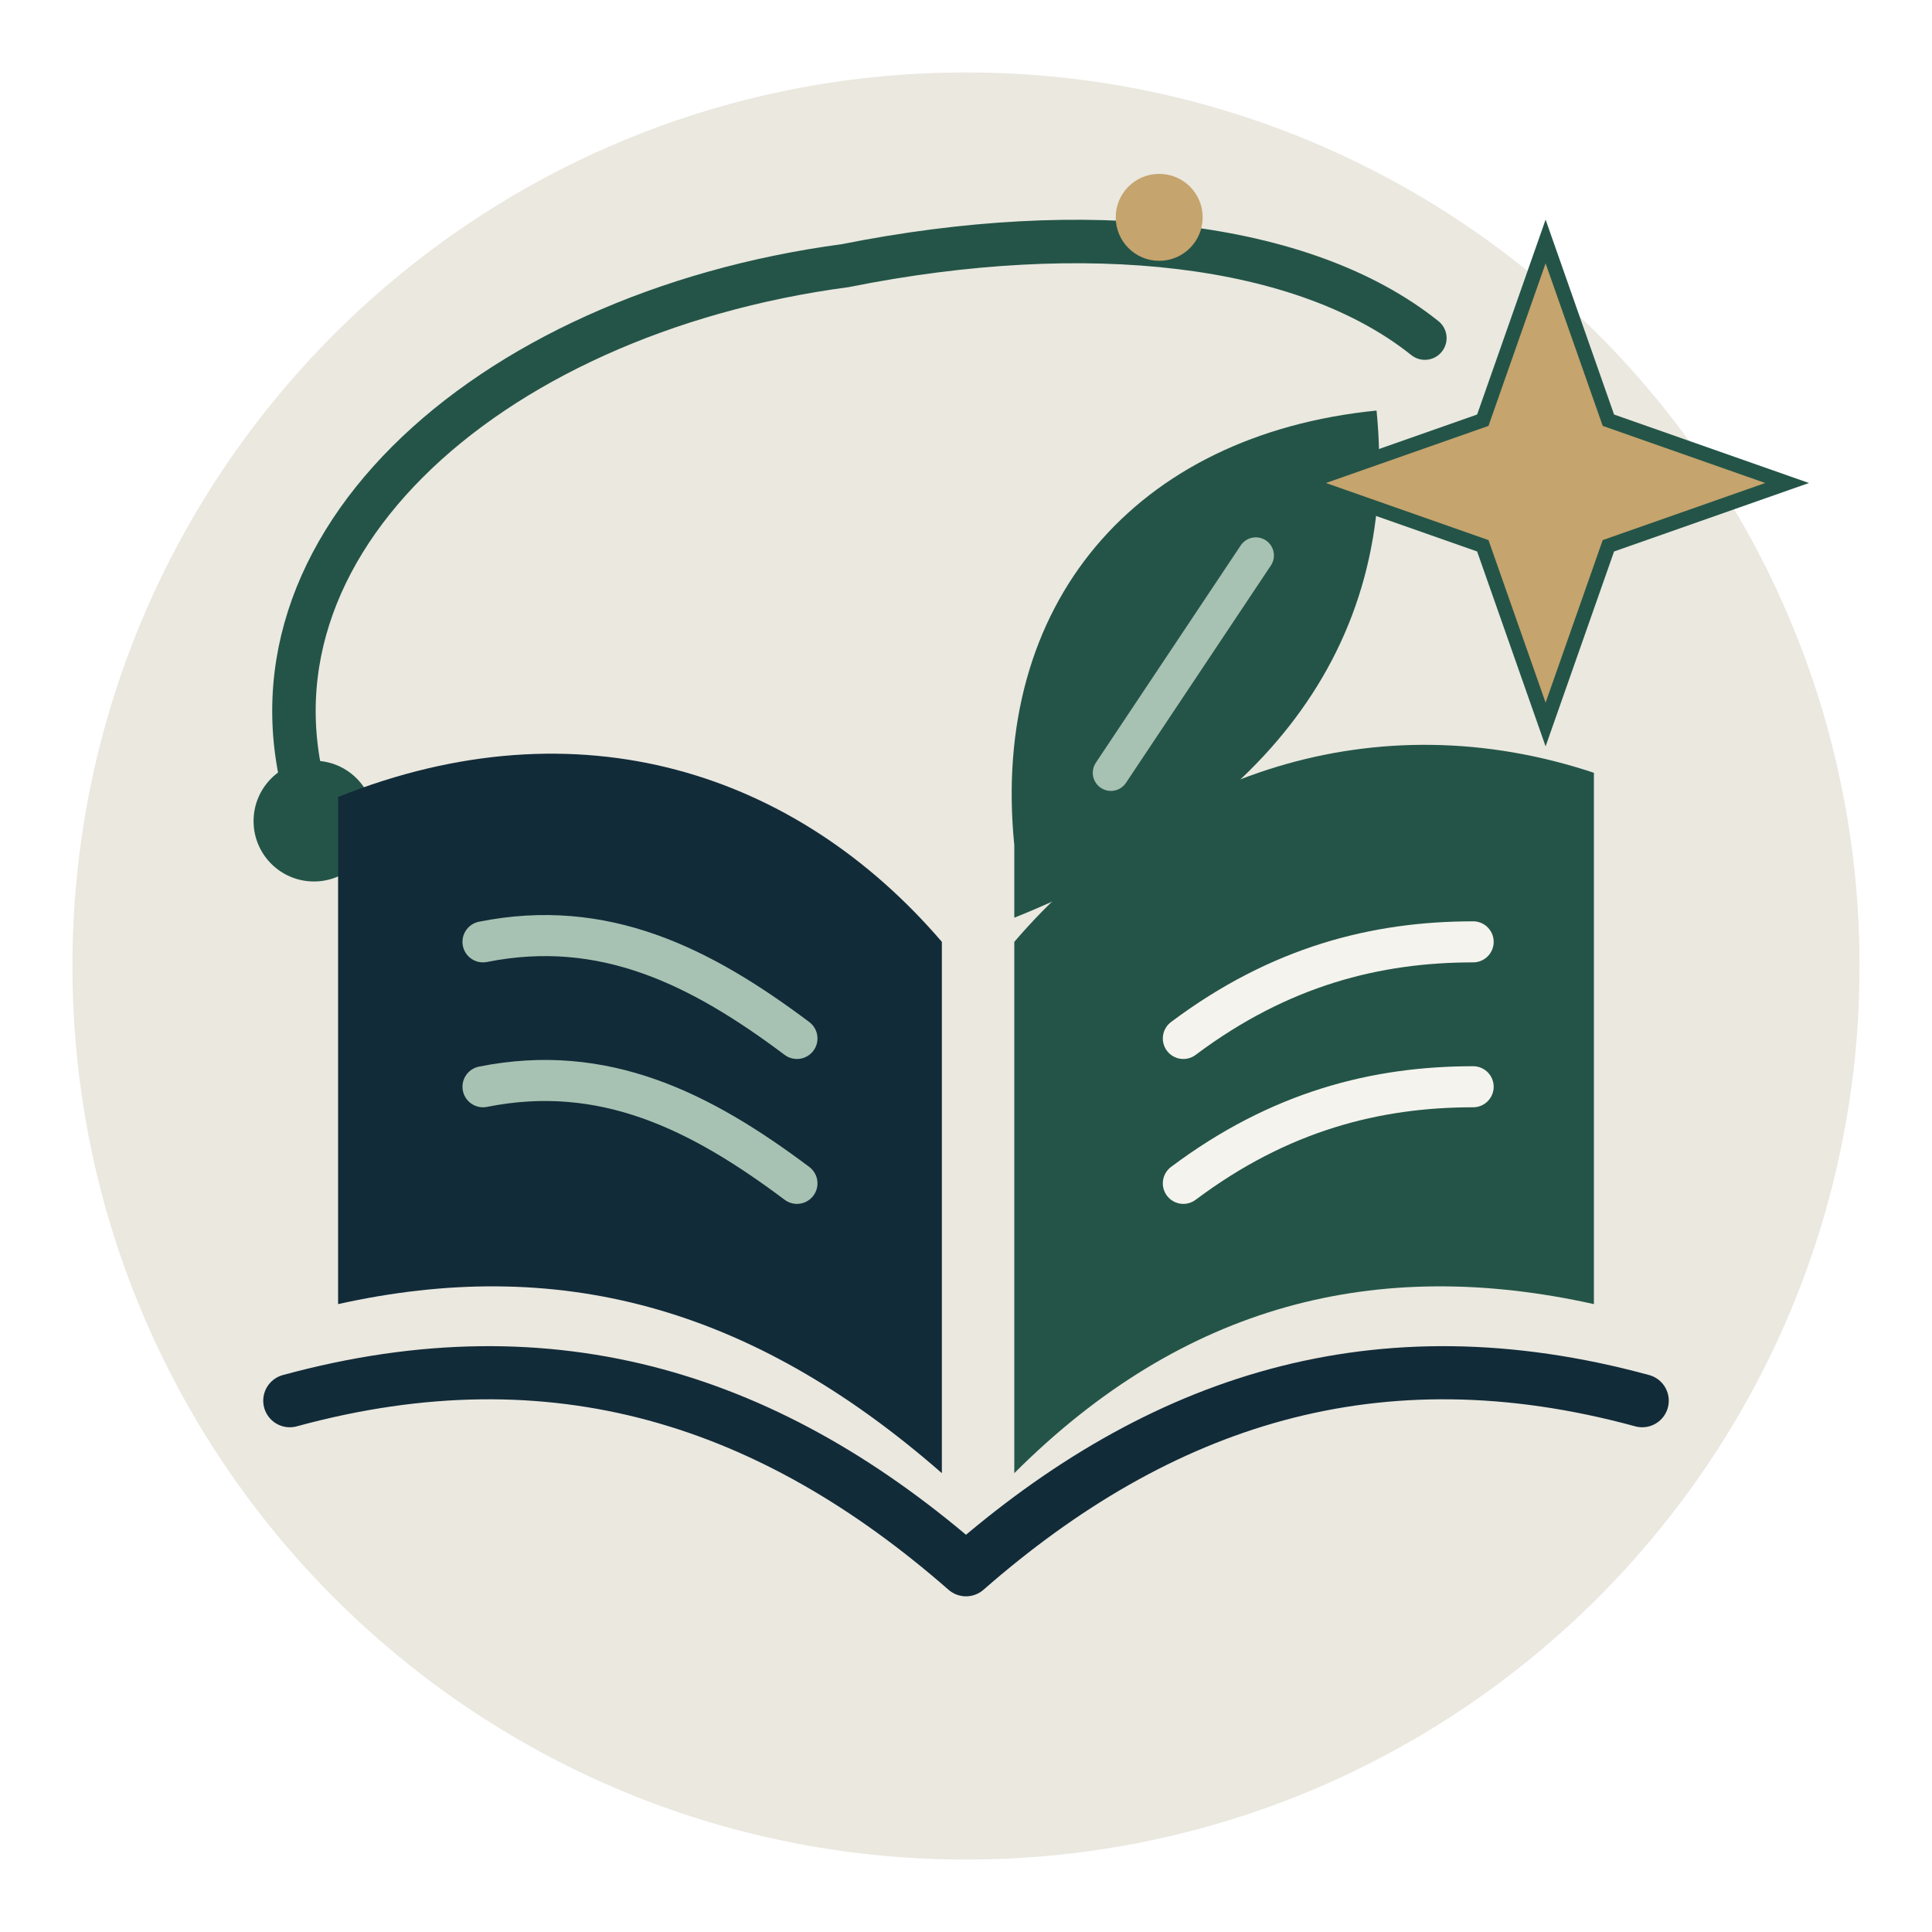
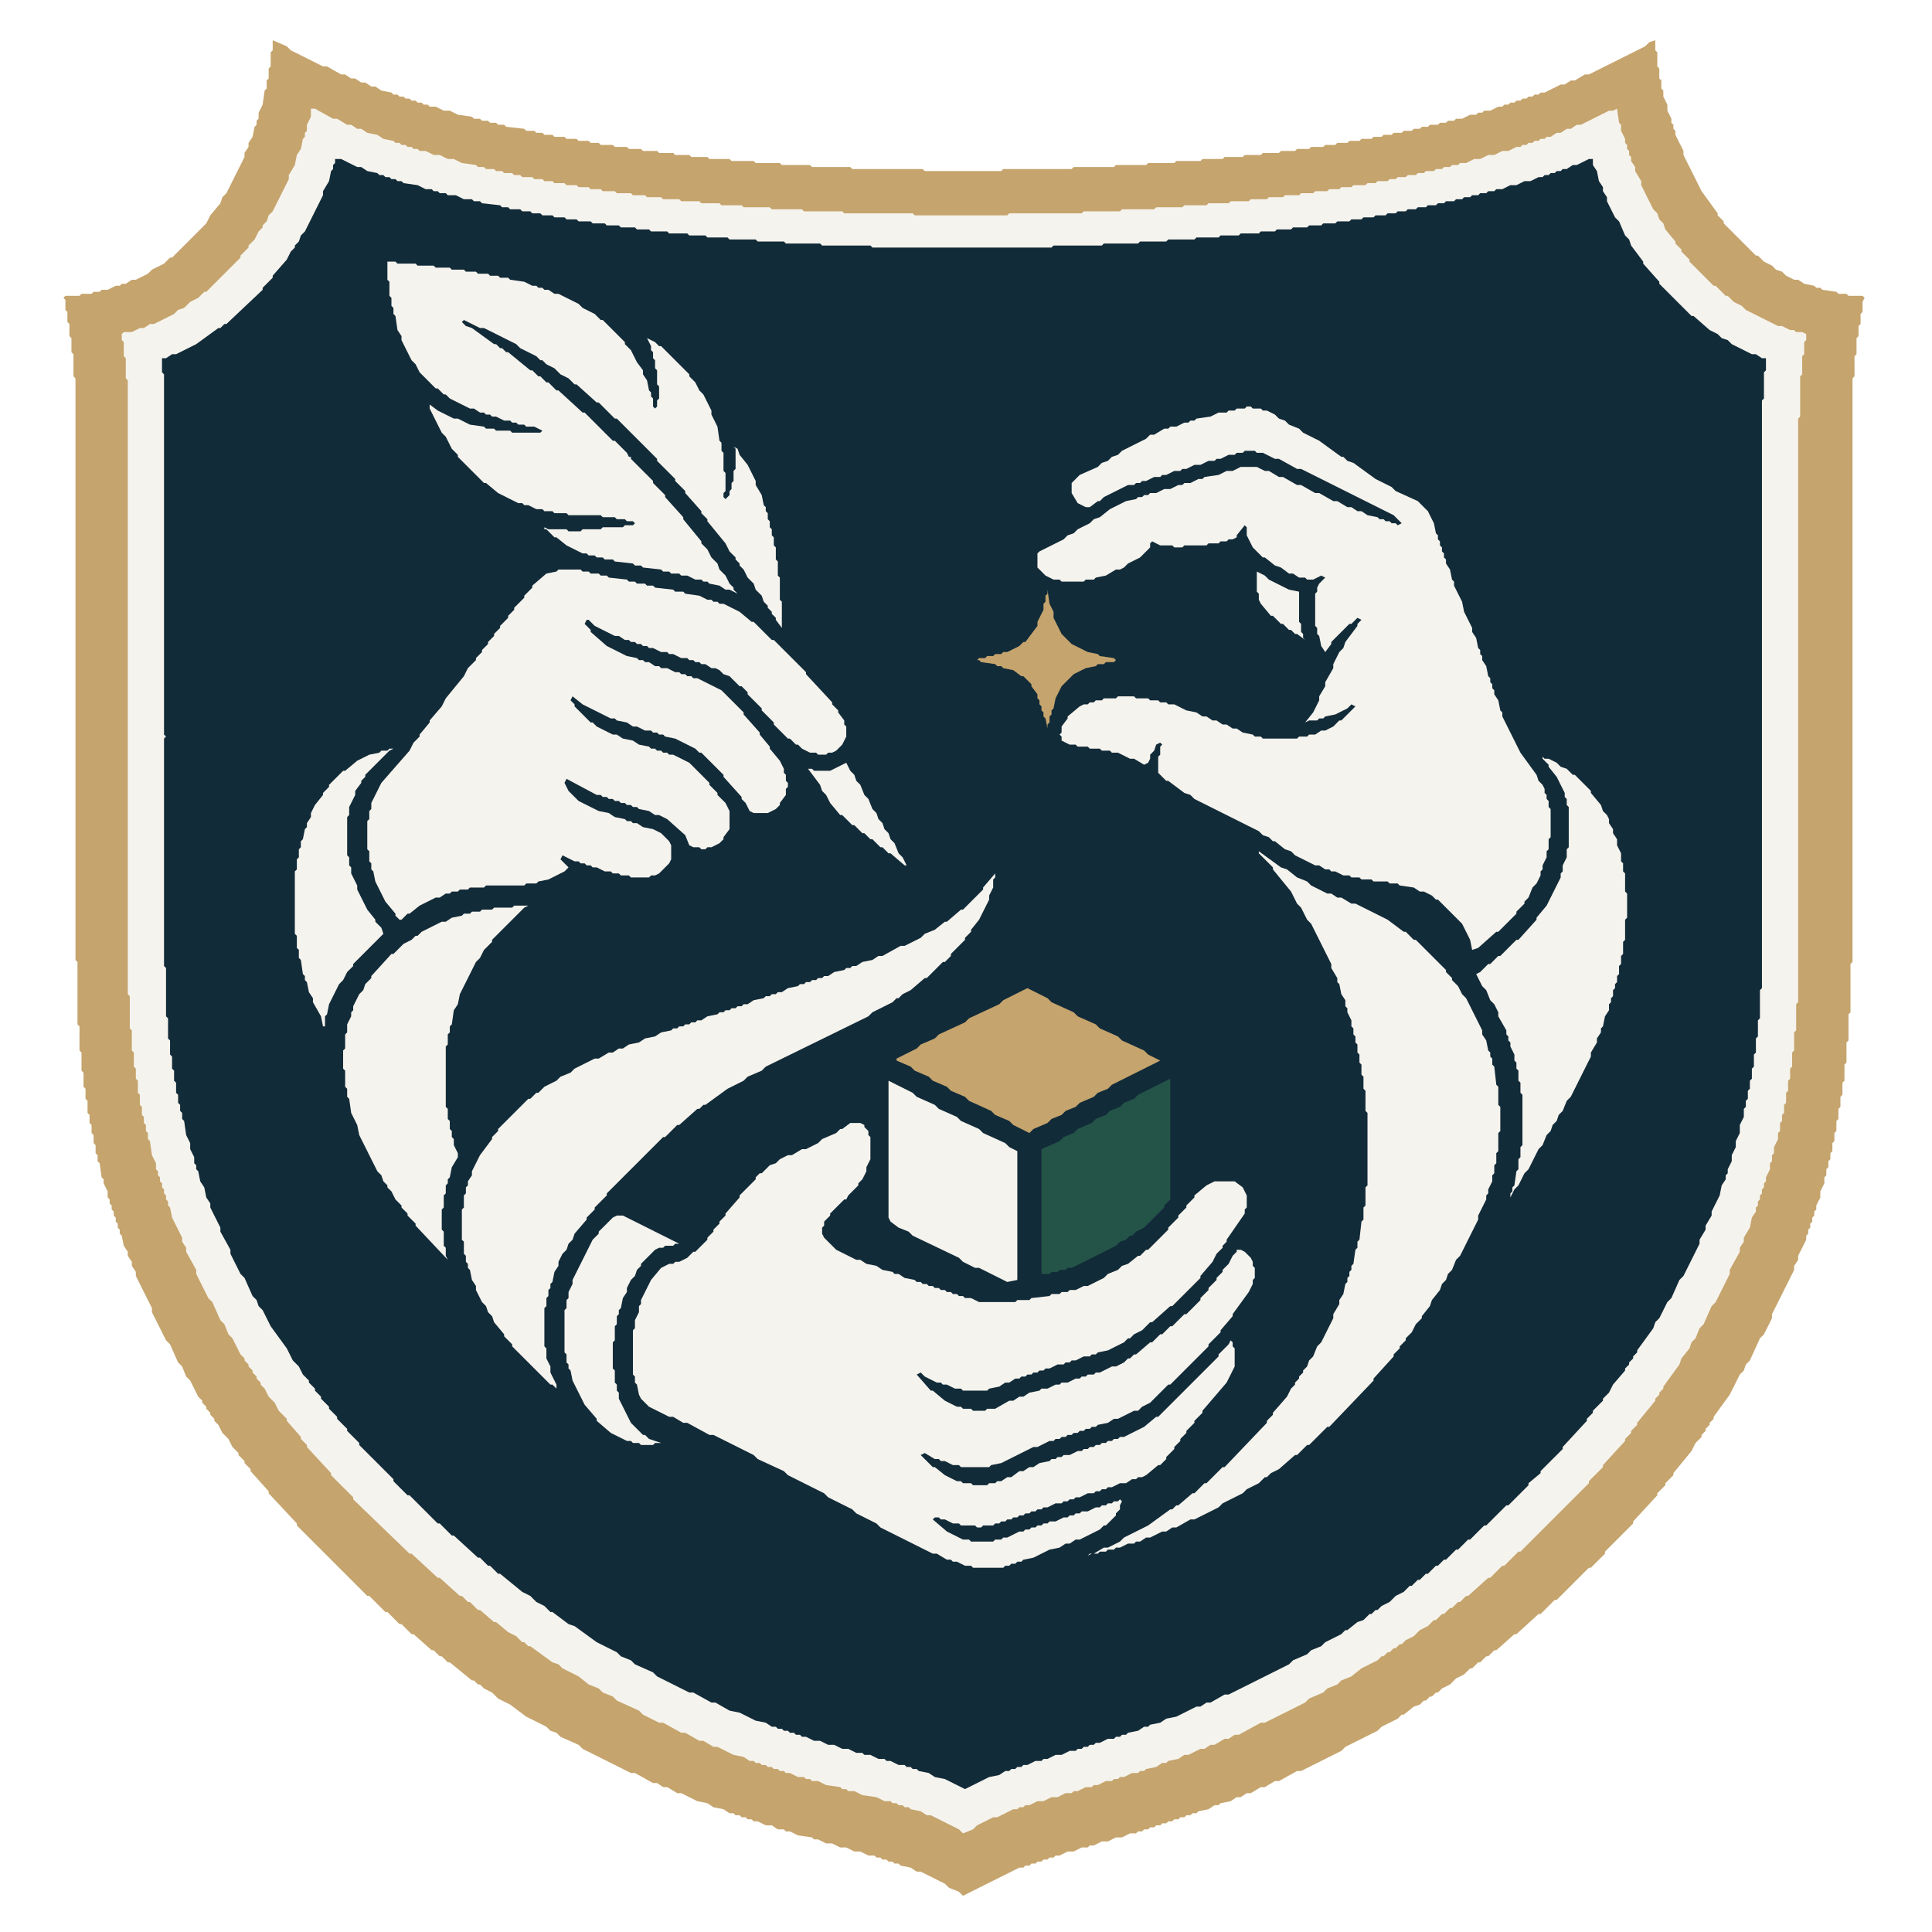
- <svg xmlns="http://www.w3.org/2000/svg" width="80" height="80" viewBox="0 0 80 80" fill="none" role="img" aria-labelledby="title desc">
-   <circle cx="40" cy="40" r="37" fill="#EAE8DF" />
-   <path d="M13 34C9 23 20 13 35 11C45 9 54 10 59 14" stroke="#245448" stroke-width="1.8" stroke-linecap="round" />
-   <circle cx="13" cy="34" r="2.5" fill="#245448" />
-   <path d="M14 33C24 29 33 32 39 39V61C31 54 23 52 14 54V33Z" fill="#122B39" />
-   <path d="M42 39C48 32 57 29 66 32V54C57 52 49 54 42 61V39Z" fill="#245448" />
-   <path d="M42 35C41 25 47 18 57 17C58 27 52 34 42 38V35Z" fill="#245448" />
-   <path d="M46 32L52 23" stroke="#A7C2B2" stroke-width="1.5" stroke-linecap="round" />
-   <path d="M20 39C25 38 29 40 33 43M20 45C25 44 29 46 33 49" stroke="#A7C2B2" stroke-width="1.7" stroke-linecap="round" />
-   <path d="M49 43C53 40 57 39 61 39M49 49C53 46 57 45 61 45" stroke="#F5F3ED" stroke-width="1.7" stroke-linecap="round" />
-   <path d="M12 58C23 55 32 58 40 65C48 58 57 55 68 58" stroke="#122B39" stroke-width="2.2" stroke-linecap="round" stroke-linejoin="round" />
-   <path d="M64 10L66.6 17.4L74 20L66.6 22.6L64 30L61.4 22.6L54 20L61.4 17.4L64 10Z" fill="#C5A46D" stroke="#245448" stroke-width=".6" />
-   <circle cx="48" cy="9" r="1.8" fill="#C5A46D" />
+ <svg xmlns="http://www.w3.org/2000/svg" width="80" height="80" viewBox="0 0 960 960" role="img" aria-labelledby="title desc">
+   <g transform="translate(22.5 5)">
+     <path id="shield-rim" fill="#C5A46D" d="M113,15L113,20L112,21L112,28L111,29L111,34L110,35L110,39L109,40L108,47L106,51L106,54L105,55L105,57L104,58L103,63L101,66L101,68L99,71L99,73L90,91L88,93L87,96L82,102L80,106L63,123L62,123L59,126L53,129L51,131L45,134L43,134L40,136L38,136L37,137L35,137L31,139L28,139L27,140L24,140L23,141L18,141L17,142L10,142L9,143L10,144L10,149L11,150L11,155L12,156L12,162L13,163L13,170L14,171L14,182L15,183L15,472L16,473L16,504L17,505L17,517L18,518L18,527L19,528L19,535L20,536L20,541L21,542L21,548L22,549L22,553L23,554L23,558L24,559L24,563L25,564L25,568L26,569L26,572L27,573L28,580L29,581L29,583L31,587L31,590L32,591L32,593L33,594L33,596L34,597L34,599L35,600L35,602L36,603L36,605L37,606L37,608L38,609L39,614L41,617L41,619L43,622L43,624L45,627L45,629L53,645L53,647L60,661L62,663L66,672L68,674L70,679L72,681L76,689L78,691L78,692L80,694L80,695L82,697L82,698L84,700L84,701L86,703L88,707L91,710L93,714L96,717L96,718L99,721L99,722L102,725L102,726L111,736L111,737L125,752L125,753L160,788L161,788L169,796L170,796L176,802L177,802L182,807L183,807L192,815L193,815L196,818L197,818L200,821L201,821L212,830L213,830L215,832L216,832L218,834L222,836L225,839L231,842L239,848L249,853L251,855L254,856L256,858L265,862L267,864L291,876L293,876L302,881L304,881L307,883L309,883L314,886L316,886L324,890L329,891L332,893L337,894L340,896L342,896L343,897L345,897L346,898L348,898L349,899L351,899L352,900L354,900L358,902L361,902L364,904L367,904L368,905L370,905L374,907L381,908L382,909L384,909L388,911L391,911L395,913L398,913L402,915L405,915L409,917L412,917L413,918L415,918L416,919L418,919L419,920L421,920L422,921L424,921L425,922L430,923L433,925L435,925L447,931L449,933L454,935L456,937L484,923L486,923L487,922L489,922L490,921L492,921L493,920L495,920L496,919L498,919L499,918L501,918L502,917L504,917L508,915L511,915L515,913L518,913L519,912L521,912L525,910L528,910L532,908L535,908L539,906L542,906L543,905L545,905L546,904L548,904L549,903L551,903L552,902L554,902L555,901L557,901L558,900L560,900L561,899L563,899L564,898L566,898L567,897L569,897L570,896L572,896L573,895L578,894L581,892L583,892L584,891L589,890L592,888L594,888L597,886L599,886L604,883L606,883L611,880L613,880L622,875L624,875L644,865L646,863L662,855L664,853L672,849L674,847L675,847L680,843L683,842L685,840L686,840L688,838L689,838L691,836L692,836L694,834L698,832L701,829L705,827L708,824L709,824L712,821L713,821L716,818L717,818L720,815L721,815L730,807L731,807L742,797L743,797L750,790L751,790L767,774L768,774L775,767L775,766L789,752L789,751L801,738L801,737L805,733L805,732L809,728L809,727L818,716L820,712L823,709L823,708L825,706L825,705L827,703L827,702L829,700L829,699L837,688L842,678L844,676L845,673L847,671L852,660L854,658L858,650L858,648L869,626L869,624L871,621L871,619L875,611L875,609L876,608L876,606L877,605L877,603L878,602L878,600L879,599L879,597L880,596L880,594L882,590L882,587L884,583L884,580L885,579L885,576L886,575L886,572L887,571L887,568L888,567L888,563L889,562L889,558L890,557L890,552L891,551L891,546L892,545L892,540L893,539L893,533L894,532L894,524L895,523L895,513L896,512L896,499L897,498L897,474L898,473L898,183L899,182L899,172L900,171L900,163L901,162L901,157L902,156L902,151L903,150L903,145L904,143L903,142L896,142L895,141L891,141L890,140L883,139L882,138L880,138L879,137L874,136L871,134L869,134L865,132L863,130L860,129L858,127L854,125L851,122L850,122L834,106L834,105L831,102L831,101L823,90L814,72L814,70L810,62L810,60L809,59L809,57L808,56L808,54L806,50L806,47L804,43L804,40L803,39L803,35L802,34L802,29L801,28L801,21L800,20L800,15L797,16L795,18L767,32L765,32L760,35L758,35L755,37L753,37L745,41L743,41L742,42L740,42L739,43L737,43L736,44L734,44L733,45L731,45L730,46L728,46L727,47L725,47L724,48L722,48L718,50L715,50L714,51L712,51L711,52L708,52L704,54L701,54L700,55L697,55L696,56L693,56L692,57L688,57L687,58L684,58L683,59L680,59L679,60L675,60L674,61L670,61L669,62L665,62L664,63L660,63L659,64L654,64L653,65L648,65L647,66L642,66L641,67L636,67L635,68L629,68L628,69L622,69L621,70L614,70L613,71L605,71L604,72L596,72L595,73L586,73L585,74L575,74L574,75L562,75L561,76L548,76L547,77L532,77L531,78L511,78L510,79L476,79L475,80L437,80L436,79L401,79L400,78L381,78L380,77L366,77L365,76L353,76L352,75L341,75L340,74L330,74L329,73L321,73L320,72L313,72L312,71L305,71L304,70L297,70L296,69L290,69L289,68L283,68L282,67L276,67L275,66L271,66L270,65L265,65L264,64L259,64L258,63L253,63L252,62L248,62L247,61L244,61L243,60L239,60L238,59L229,58L228,57L225,57L224,56L221,56L220,55L217,55L216,54L213,54L212,53L205,52L201,50L198,50L194,48L191,48L190,47L188,47L187,46L185,46L184,45L182,45L181,44L179,44L178,43L176,43L175,42L173,42L172,41L167,40L164,38L162,38L159,36L157,36L154,34L152,34L149,32L147,32L140,28L138,28L122,20L120,18Z" />
+     <path id="shield-inset" fill="#F5F3ED" d="M132,49L132,53L130,57L130,60L129,61L129,63L128,64L127,69L125,72L124,77L121,82L121,84L113,100L111,102L110,105L108,107L108,108L106,110L104,114L101,117L101,118L97,122L97,123L80,140L79,140L76,143L72,145L69,148L66,149L64,151L54,156L52,156L49,158L47,158L43,160L39,160L38,161L38,164L39,165L39,172L40,173L40,183L41,184L41,489L42,490L42,506L43,507L43,517L44,518L44,525L45,526L45,531L46,532L46,538L47,539L47,544L48,545L48,549L49,550L49,553L50,554L50,557L51,558L51,561L52,562L53,569L55,573L55,576L56,577L56,579L57,580L57,582L58,583L58,585L59,586L59,588L60,589L60,591L61,592L61,594L62,595L63,600L68,610L68,612L70,615L70,617L75,626L75,628L81,640L83,642L87,651L89,653L91,658L93,660L97,668L99,670L99,671L101,673L101,674L103,676L103,677L105,679L105,680L107,682L107,683L109,685L111,689L114,692L116,696L120,700L120,701L127,709L127,710L130,713L130,714L142,727L142,728L153,739L153,740L181,767L182,767L195,779L196,779L206,788L207,788L210,791L211,791L215,795L216,795L223,801L224,801L230,806L234,808L237,811L238,811L240,813L241,813L252,821L255,822L257,824L265,828L270,832L275,834L277,836L282,838L284,840L295,845L297,847L305,851L307,851L316,856L318,856L325,860L327,860L332,863L334,863L342,867L347,868L350,870L352,870L353,871L355,871L356,872L358,872L359,873L361,873L362,874L364,874L365,875L367,875L368,876L370,876L374,878L377,878L378,879L380,879L381,880L384,880L388,882L395,883L396,884L398,884L399,885L402,885L406,887L413,888L417,890L420,890L421,891L423,891L424,892L426,892L427,893L429,893L430,894L435,895L438,897L440,897L454,904L456,906L461,904L463,902L471,898L473,898L481,894L483,894L484,893L486,893L487,892L489,892L493,890L496,890L500,888L503,888L507,886L510,886L511,885L513,885L517,883L520,883L521,882L523,882L527,880L530,880L531,879L533,879L534,878L536,878L540,876L543,876L544,875L546,875L547,874L552,873L555,871L557,871L558,870L563,869L566,867L568,867L574,864L576,864L579,862L581,862L586,859L588,859L591,857L593,857L604,851L606,851L626,841L628,839L635,836L637,834L642,832L644,830L649,828L654,824L662,820L664,818L665,818L667,816L668,816L670,814L671,814L673,812L674,812L676,810L680,808L683,805L687,803L690,800L691,800L694,797L695,797L698,794L699,794L702,791L703,791L706,788L707,788L717,779L718,779L724,773L725,773L732,766L733,766L767,732L767,731L774,724L774,723L785,711L785,710L788,707L788,706L791,703L791,702L800,691L800,690L802,688L802,687L804,685L804,684L812,673L813,670L817,665L818,662L820,660L822,655L824,653L828,644L830,642L837,628L837,626L842,617L842,615L844,612L844,610L847,605L848,600L850,597L850,595L851,594L851,592L852,591L852,589L853,588L853,586L854,585L854,583L855,582L855,580L857,576L857,573L858,572L858,569L859,568L859,565L861,561L861,558L862,557L862,553L863,552L863,549L864,548L864,544L865,543L865,538L866,537L866,532L867,531L867,526L868,525L868,518L869,517L869,508L870,507L870,494L871,493L871,203L872,202L872,182L873,181L873,172L874,171L874,165L875,164L875,161L873,160L870,160L869,159L867,159L863,157L861,157L845,149L843,147L839,145L836,142L835,142L830,137L829,137L817,125L817,124L813,120L813,119L810,116L810,115L805,109L804,106L802,104L801,101L799,99L793,87L793,85L790,80L790,78L788,75L788,73L787,72L787,70L786,69L786,67L785,66L785,64L783,60L783,57L782,56L781,49L779,50L777,50L763,57L761,57L758,59L756,59L753,61L751,61L748,63L746,63L745,64L743,64L742,65L740,65L739,66L737,66L736,67L734,67L733,68L731,68L727,70L724,70L720,72L717,72L713,74L710,74L706,76L703,76L702,77L699,77L698,78L695,78L694,79L691,79L690,80L686,80L685,81L682,81L681,82L677,82L676,83L672,83L671,84L668,84L667,85L662,85L661,86L657,86L656,87L650,87L649,88L644,88L643,89L638,89L637,90L631,90L630,91L624,91L623,92L616,92L615,93L608,93L607,94L599,94L598,95L589,95L588,96L578,96L577,97L566,97L565,98L552,98L551,99L535,99L534,100L516,100L515,101L479,101L478,102L432,102L431,101L397,101L396,100L377,100L376,99L361,99L360,98L347,98L346,97L336,97L335,96L326,96L325,95L316,95L315,94L307,94L306,93L299,93L298,92L292,92L291,91L284,91L283,90L277,90L276,89L271,89L270,88L265,88L264,87L259,87L258,86L253,86L252,85L248,85L247,84L243,84L242,83L237,83L236,82L233,82L232,81L228,81L227,80L224,80L223,79L219,79L218,78L215,78L214,77L207,76L203,74L200,74L196,72L193,72L189,70L186,70L185,69L183,69L182,68L180,68L179,67L177,67L176,66L174,66L173,65L168,64L165,62L160,61L157,59L155,59L152,57L150,57L145,54L143,54L134,49Z" />
+     <path id="shield-field" fill="#122B39" d="M144,74L144,76L143,77L143,79L142,80L141,85L138,90L138,92L129,110L127,112L126,115L124,117L124,118L122,120L120,124L113,132L113,133L108,138L108,139L90,156L89,156L87,158L86,158L75,166L65,171L63,171L60,173L58,173L58,180L59,181L59,360L60,361L59,362L59,475L60,476L60,500L61,501L61,511L62,512L62,519L63,520L63,526L64,527L64,532L65,533L65,538L66,539L66,543L67,544L67,547L68,548L68,551L69,552L70,559L72,563L72,566L74,570L74,573L75,574L75,576L76,577L77,582L79,585L80,590L82,593L82,595L87,605L87,607L92,616L92,618L97,628L99,630L103,639L105,641L106,644L108,646L112,654L120,665L123,671L126,674L128,678L131,681L131,682L134,685L134,686L137,689L137,690L141,694L141,695L145,699L145,700L150,705L150,706L156,712L156,713L173,730L173,731L180,738L181,738L195,752L196,752L202,758L203,758L215,769L216,769L220,773L221,773L225,777L226,777L237,786L241,788L244,791L248,793L251,796L252,796L260,802L263,803L274,811L284,816L286,818L291,820L293,822L302,826L304,828L320,836L322,836L331,841L333,841L340,845L345,846L353,850L358,851L361,853L363,853L364,854L366,854L367,855L369,855L370,856L372,856L373,857L375,857L376,858L378,858L382,860L385,860L389,862L392,862L396,864L399,864L403,866L406,866L407,867L410,867L414,869L417,869L418,870L420,870L424,872L427,872L428,873L430,873L431,874L433,874L434,875L439,876L442,878L447,879L457,884L469,878L474,877L477,875L479,875L480,874L482,874L483,873L485,873L486,872L488,872L492,870L495,870L496,869L498,869L502,867L505,867L509,865L512,865L513,864L515,864L516,863L518,863L519,862L521,862L522,861L524,861L528,859L531,859L532,858L534,858L535,857L537,857L538,856L543,855L546,853L548,853L549,852L554,851L557,849L562,848L572,843L574,843L577,841L579,841L586,837L588,837L618,822L620,820L627,817L629,815L634,813L636,811L644,807L646,805L647,805L652,801L655,800L658,797L659,797L661,795L662,795L664,793L668,791L671,788L675,786L678,783L679,783L682,780L683,780L686,777L687,777L691,773L692,773L695,770L696,770L701,765L702,765L707,760L708,760L715,753L716,753L726,743L727,743L737,733L737,732L743,727L743,726L754,715L754,714L766,701L766,700L769,697L769,696L774,691L774,690L777,687L779,683L785,676L785,675L787,673L787,672L789,670L789,669L791,667L791,666L799,655L800,652L802,650L806,642L808,640L812,631L814,629L822,613L822,611L825,606L825,604L828,599L828,597L832,589L833,584L835,581L835,579L836,578L836,576L838,572L838,569L840,565L840,562L842,558L842,554L844,550L844,546L845,545L845,542L846,541L846,537L847,536L847,532L848,531L848,526L849,525L849,519L850,518L850,511L851,510L851,502L852,501L852,487L853,486L853,194L854,193L854,180L855,179L855,173L853,173L850,171L848,171L838,166L836,164L833,163L831,161L827,159L819,152L818,152L802,136L802,135L794,126L794,125L788,117L787,114L785,112L782,105L780,103L776,95L776,93L774,90L774,88L772,85L771,80L769,77L769,74L767,74L761,77L759,77L756,79L754,79L753,80L751,80L750,81L748,81L747,82L745,82L744,83L742,83L738,85L735,85L731,87L728,87L724,89L721,89L720,90L717,90L716,91L713,91L712,92L709,92L708,93L705,93L704,94L701,94L700,95L696,95L695,96L692,96L691,97L687,97L686,98L682,98L681,99L677,99L676,100L672,100L671,101L667,101L666,102L661,102L660,103L655,103L654,104L649,104L648,105L642,105L641,106L635,106L634,107L628,107L627,108L620,108L619,109L612,109L611,110L604,110L603,111L594,111L593,112L584,112L583,113L572,113L571,114L558,114L557,115L544,115L543,116L526,116L525,117L501,117L500,118L411,118L410,117L386,117L385,116L368,116L367,115L354,115L353,114L340,114L339,113L329,113L328,112L320,112L319,111L310,111L309,110L301,110L300,109L294,109L293,108L286,108L285,107L279,107L278,106L272,106L271,105L265,105L264,104L259,104L258,103L253,103L252,102L247,102L246,101L242,101L241,100L237,100L236,99L231,99L230,98L227,98L226,97L217,96L216,95L213,95L212,94L208,94L204,92L200,92L199,91L196,91L195,90L193,90L192,89L189,89L185,87L178,86L177,85L175,85L174,84L172,84L171,83L169,83L168,82L166,82L165,81L160,80L157,78L155,78L147,74Z" />
+     <path id="figure-3" fill="#F5F3ED" d="M170,125L170,134L171,135L171,142L172,143L172,147L173,148L173,151L174,152L175,159L177,162L177,164L182,174L184,176L186,180L194,188L195,188L198,191L199,191L201,193L211,198L213,198L216,200L218,200L219,201L221,201L222,202L224,202L228,204L231,204L232,205L234,205L235,206L238,206L239,207L243,207L247,209L246,210L232,210L231,209L224,209L223,208L219,208L218,207L211,206L205,203L203,203L195,199L191,196L191,198L197,210L199,212L202,218L205,221L205,222L218,235L219,235L225,240L235,245L237,245L238,246L240,246L244,248L247,248L248,249L252,249L253,250L259,250L260,251L276,251L277,252L283,252L284,253L288,253L289,254L292,254L293,255L292,256L288,256L287,257L277,257L276,258L267,258L266,259L260,259L259,258L250,258L248,257L248,258L249,258L253,262L254,262L259,266L267,270L269,270L270,271L273,271L274,272L277,272L278,273L282,273L283,274L292,275L293,276L296,276L297,277L306,278L307,279L310,279L311,280L315,280L316,281L319,281L323,283L326,283L327,284L329,284L330,285L335,286L338,288L340,288L344,290L342,288L342,287L340,285L338,281L335,278L334,275L331,272L329,268L326,265L326,264L317,253L317,252L308,242L308,241L302,235L302,234L291,223L291,222L290,222L289,220L283,214L282,214L268,200L267,200L255,189L254,189L250,185L249,185L246,182L245,182L242,179L241,179L230,170L229,170L227,168L226,168L224,166L223,166L212,158L209,157L207,155L208,154L216,158L218,158L234,166L236,168L244,172L246,174L247,174L249,176L253,178L256,181L260,183L263,186L264,186L274,195L275,195L283,203L284,203L304,223L304,224L313,233L313,234L318,239L318,240L326,249L326,250L329,253L329,254L338,265L340,269L343,272L343,273L345,275L345,276L347,278L349,282L352,285L353,288L356,291L357,294L359,296L359,297L361,299L361,300L363,302L363,303L366,307L366,294L365,293L365,282L364,281L364,274L363,273L363,267L362,266L362,262L361,261L361,258L360,257L360,254L359,253L359,250L358,249L358,247L357,246L356,241L353,236L353,234L349,226L345,221L344,218L342,217L343,218L343,228L342,229L342,234L341,235L341,238L340,239L340,241L338,243L337,242L337,240L338,239L338,230L337,229L337,220L336,219L336,215L335,214L334,207L331,201L331,199L327,191L325,189L323,185L320,182L320,181L306,167L305,167L303,165L299,163L301,167L301,169L302,170L302,173L303,174L303,178L304,179L304,186L305,187L305,193L304,194L304,197L303,198L302,197L302,193L301,192L301,190L300,189L299,184L297,181L297,179L294,175L291,169L288,166L288,165L277,154L276,154L273,151L267,148L265,146L255,141L253,141L250,139L248,139L247,138L245,138L244,137L242,137L238,135L231,134L230,133L226,133L225,132L221,132L220,131L215,131L214,130L209,130L208,129L202,129L201,128L194,128L193,127L185,127L184,126L175,126L174,125Z" />
+     <path id="figure-4" fill="#F5F3ED" d="M514,231L510,235L510,240L513,245L517,247L519,247L523,244L524,244L526,242L538,236L541,236L542,235L544,235L545,234L547,234L551,232L554,232L555,231L557,231L561,229L564,229L565,228L567,228L571,226L574,226L578,224L581,224L582,223L584,223L588,221L591,221L592,220L595,220L596,219L601,219L602,220L605,220L611,223L613,223L622,228L624,228L670,251L674,255L672,256L671,255L669,255L668,254L666,254L665,253L663,253L662,252L657,251L654,249L652,249L649,247L647,247L642,244L640,244L633,240L631,240L624,236L622,236L615,232L613,232L608,229L606,229L602,227L594,227L590,229L587,229L583,231L576,232L575,233L573,233L569,235L566,235L565,236L563,236L559,238L556,238L552,240L549,240L548,241L546,241L545,242L543,242L542,243L537,244L529,248L524,252L521,253L519,255L513,258L511,260L508,261L506,263L494,269L493,270L493,277L497,281L501,283L504,283L505,284L516,284L517,283L521,283L522,282L527,281L532,278L534,278L536,277L538,275L544,272L549,267L549,265L550,264L554,266L560,266L561,267L565,267L566,266L577,266L578,265L583,265L584,264L587,264L588,263L590,263L592,262L592,261L596,256L597,257L597,261L600,267L605,272L606,272L611,276L614,277L618,280L620,280L623,282L626,282L627,283L630,283L634,281L636,282L633,285L632,287L632,289L631,290L631,306L632,307L632,310L633,311L634,316L636,319L639,315L639,314L648,305L649,305L652,302L654,303L652,305L652,306L646,314L645,317L643,319L640,325L640,327L636,334L636,336L633,341L633,343L630,349L626,354L628,353L632,353L633,352L635,352L636,351L641,350L647,347L649,345L651,346L644,353L643,353L640,356L636,358L634,358L631,360L628,360L627,361L623,361L622,362L605,362L604,361L601,361L600,360L595,359L592,357L590,357L587,355L585,355L582,353L580,353L577,351L575,351L572,349L567,348L561,345L558,345L557,344L554,344L553,343L549,343L548,342L542,342L541,341L533,341L532,342L526,342L525,343L522,343L521,344L519,344L518,345L516,345L514,346L508,351L508,352L505,356L505,359L504,360L505,361L505,363L509,365L512,365L513,366L518,366L519,367L524,367L525,368L529,368L530,369L533,369L539,372L541,372L546,375L548,374L549,372L549,370L551,368L552,365L554,364L555,365L554,366L554,370L553,371L553,379L557,383L558,383L566,389L569,390L571,392L603,408L605,410L608,411L610,413L611,413L616,417L619,418L621,420L631,425L633,425L636,427L638,427L639,428L641,428L645,430L648,430L649,431L653,431L654,432L659,432L660,433L667,433L668,434L672,434L673,435L680,436L683,438L685,438L689,440L691,442L692,442L704,454L708,462L709,467L712,466L721,458L722,458L731,449L731,448L735,444L735,443L737,441L739,436L741,434L743,430L743,428L744,427L744,425L746,421L746,418L747,417L747,412L748,411L748,397L747,396L747,393L746,392L746,390L745,389L745,387L744,385L742,383L741,380L733,369L724,351L724,349L723,348L722,343L720,340L720,338L719,337L719,335L718,334L718,332L717,331L716,326L714,323L714,321L713,320L713,318L712,317L711,312L709,309L709,307L705,299L704,294L700,286L700,284L699,283L698,278L696,275L696,273L695,272L695,270L694,269L694,267L693,266L693,264L692,263L692,261L691,260L690,255L687,249L682,244L671,239L669,237L661,233L650,225L647,224L645,222L644,222L633,214L625,210L623,208L618,206L616,204L613,203L611,201L607,199L605,199L604,198L600,198L599,197L597,197L596,198L592,198L591,199L588,199L587,200L583,200L579,202L572,203L571,204L569,204L568,205L566,205L562,207L559,207L558,208L556,208L551,211L549,211L547,213L535,219L533,221L530,222L528,224L525,225L523,227Z" />
+     <path id="figure-5" fill="#F5F3ED" d="M397,353L394,349L394,348L391,345L391,344L378,330L378,329L362,313L361,313L352,304L351,304L345,299L337,295L335,295L334,294L332,294L331,293L329,293L325,291L318,290L317,289L313,289L312,288L303,287L302,286L299,286L298,285L294,285L293,284L290,284L289,283L280,282L279,281L276,281L275,280L271,280L270,279L267,279L266,278L255,278L254,279L249,280L242,286L242,287L238,291L238,292L233,297L233,298L230,301L230,302L226,306L226,307L223,310L223,311L220,314L220,315L217,318L217,319L214,322L214,323L210,327L208,331L199,342L197,346L191,353L191,354L186,360L186,361L183,364L181,368L167,384L162,394L162,397L161,398L161,402L160,403L160,417L161,418L161,423L162,424L162,427L163,428L164,433L169,443L174,449L174,450L176,452L177,452L180,449L181,449L186,445L194,441L196,441L199,439L201,439L202,438L205,438L206,437L210,437L211,436L218,436L219,435L238,435L239,434L244,434L245,433L250,432L258,428L260,426L256,422L257,420L263,423L265,423L266,424L268,424L269,425L271,425L272,426L274,426L278,428L281,428L282,429L285,429L286,430L290,430L291,431L300,431L301,430L303,430L305,429L310,424L311,422L311,415L310,413L306,409L302,407L297,406L294,404L292,404L291,403L289,403L288,402L283,401L280,399L275,398L265,393L260,388L258,384L259,382L274,390L276,390L277,391L279,391L280,392L282,392L283,393L285,393L286,394L288,394L289,395L291,395L292,396L294,396L295,397L300,398L303,400L305,400L309,402L318,410L320,415L322,416L325,416L326,417L328,417L329,416L331,416L335,414L337,412L337,411L340,407L340,398L338,394L334,390L334,389L330,385L330,384L320,374L312,370L310,370L309,369L307,369L306,368L304,368L303,367L301,367L300,366L295,365L292,363L287,362L284,360L282,360L274,356L272,354L271,354L263,346L263,345L261,343L262,341L267,345L281,352L283,352L284,353L289,354L292,356L294,356L298,358L301,358L302,359L304,359L305,360L307,360L308,361L313,362L323,367L325,369L326,369L337,380L337,381L346,391L346,392L348,394L350,398L352,399L359,399L363,397L365,395L365,394L368,390L368,387L369,386L369,384L368,383L368,380L367,379L367,377L365,373L360,367L360,366L355,360L355,359L347,350L347,349L336,338L324,332L322,332L321,331L319,331L318,330L316,330L315,329L313,329L309,327L306,327L305,326L303,326L300,324L298,324L297,323L295,323L294,322L289,321L279,316L271,309L271,308L268,305L269,303L270,303L273,306L283,311L285,311L288,313L290,313L291,314L293,314L294,315L296,315L297,316L299,316L300,317L302,317L306,319L309,319L310,320L312,320L316,322L319,322L320,323L322,323L323,324L325,324L326,325L328,325L331,327L333,327L335,328L337,330L340,331L345,336L346,336L349,339L349,340L356,347L356,348L362,354L362,355L369,362L370,362L373,365L374,365L376,367L380,369L383,369L384,370L388,370L389,369L391,369L393,368L396,365L398,361L398,356L397,355Z" />
+     <path id="figure-6" fill="#F5F3ED" d="M602,279L602,289L603,290L603,293L604,295L609,301L610,301L614,305L615,305L618,308L619,308L621,310L622,310L626,313L625,312L625,310L624,309L624,305L623,304L623,289L618,288L608,283L606,281Z" />
+     <path id="discovery-spark" fill="#C5A46D" d="M498,288L498,290L497,291L497,294L496,295L496,298L493,304L493,306L487,314L486,314L484,316L478,319L476,319L475,320L472,320L471,321L468,321L467,322L464,322L463,323L461,323L464,323L465,324L472,325L473,326L475,326L476,327L481,328L485,331L486,331L490,335L490,336L493,340L493,342L494,343L494,345L495,346L495,348L496,349L496,351L497,352L498,357L498,355L499,354L499,351L500,350L500,348L501,347L502,342L505,336L511,330L517,327L522,326L523,325L526,325L527,324L531,324L532,323L535,323L532,323L531,322L524,321L523,320L518,319L510,315L505,310L501,302L501,299L499,295Z" />
+     <path id="figure-8" fill="#F5F3ED" d="M173,367L171,367L170,368L167,368L166,369L161,370L155,373L149,378L148,378L141,385L141,386L138,389L138,390L134,395L132,399L132,401L130,404L130,406L129,407L128,412L127,413L127,416L126,417L126,421L125,422L125,427L124,428L124,459L125,460L125,466L126,467L126,471L127,472L128,479L129,480L129,482L130,483L131,488L133,491L133,493L137,500L138,505L139,505L139,500L140,499L141,494L146,484L148,482L150,478L153,475L153,474L168,459L167,456L164,453L164,452L160,447L155,437L155,435L152,429L152,426L151,425L151,421L150,420L150,401L151,400L151,396L154,390L154,388L157,384L157,383L159,381L159,380L171,368Z" />
+     <path id="figure-9" fill="#F5F3ED" d="M744,371L744,372L747,375L747,376L751,381L755,389L755,391L756,392L756,395L757,396L757,416L756,417L756,421L754,425L754,428L753,429L753,431L746,445L741,451L741,452L732,462L731,462L723,470L722,470L718,474L717,474L713,478L711,479L714,485L716,487L718,492L720,494L722,498L722,500L726,507L726,509L727,510L727,512L728,513L728,515L730,519L730,522L731,523L731,526L732,527L732,532L733,533L733,538L734,539L734,564L733,565L733,570L732,571L732,576L731,577L730,584L729,585L729,587L728,588L728,590L727,592L730,586L732,584L735,578L737,576L742,566L744,564L746,559L748,557L749,554L751,552L752,549L754,547L756,542L758,540L768,520L768,518L771,513L771,511L773,508L773,506L774,505L775,500L777,497L777,494L778,493L778,491L779,490L779,487L780,486L780,484L781,483L781,480L782,479L782,475L783,474L783,470L784,469L784,463L785,462L785,452L786,451L786,439L785,438L785,429L784,428L784,424L783,423L783,419L781,415L781,412L779,409L779,407L777,404L777,402L776,400L774,398L773,395L768,389L768,388L760,380L759,380L756,377L753,376L751,374L747,372L745,372Z" />
+     <path id="figure-10" fill="#F5F3ED" d="M379,377L385,385L386,388L388,390L390,394L395,400L396,400L401,405L402,405L406,409L407,409L410,412L411,412L415,416L416,416L419,419L420,419L427,425L428,425L426,421L424,419L422,414L420,412L419,409L417,407L416,404L414,402L413,399L411,397L409,392L407,390L405,385L403,383L402,380L400,378L398,374L390,378L382,378L381,377Z" />
+     <path id="figure-11" fill="#F5F3ED" d="M603,418L603,419L610,426L610,427L619,438L622,444L624,446L627,452L629,454L639,474L639,476L642,481L642,483L643,484L644,489L646,492L646,495L647,496L647,498L649,502L649,505L650,506L650,509L651,510L651,513L652,514L652,518L653,519L653,523L654,524L654,529L655,530L655,536L656,537L656,547L657,548L657,584L656,585L656,594L655,595L655,601L654,602L653,611L652,612L652,615L651,616L650,623L649,624L649,626L648,627L648,629L647,630L647,632L646,633L645,638L643,641L643,643L640,648L640,650L634,662L632,664L630,669L628,671L627,674L625,676L625,677L623,679L623,680L621,682L621,683L619,685L617,689L610,697L610,698L607,701L607,702L586,724L585,724L577,732L576,732L571,737L570,737L563,743L562,743L560,745L559,745L548,753L536,759L534,761L528,764L526,764L521,767L519,767L518,768L520,767L523,767L524,766L527,766L528,765L531,765L532,764L534,764L538,762L541,762L542,761L544,761L547,759L549,759L555,756L557,756L560,754L562,754L569,750L571,750L583,744L585,742L595,737L597,735L603,732L606,729L607,729L609,727L613,725L621,718L622,718L627,713L628,713L637,704L638,704L660,681L660,680L670,669L670,668L673,665L673,664L676,661L676,660L679,657L681,653L684,650L684,649L688,644L689,641L693,636L694,633L696,631L697,628L699,626L701,621L703,619L712,601L712,599L716,591L716,589L717,588L717,586L719,582L719,579L720,578L720,574L721,573L721,568L722,567L722,558L723,557L723,545L722,544L722,535L721,534L720,525L719,524L719,521L718,520L718,518L717,517L716,512L714,509L714,507L706,491L704,489L702,485L699,482L699,481L696,478L696,477L681,462L680,462L676,458L675,458L667,452L651,444L649,444L644,441L642,441L639,439L637,439L629,435L627,433L622,431L617,427L614,426Z" />
+     <path id="figure-12" fill="#F5F3ED" d="M472,428L472,429L466,436L466,437L456,447L455,447L448,453L447,453L442,457L437,459L435,461L427,465L425,465L416,470L414,470L411,472L406,473L403,475L401,475L400,476L398,476L397,477L392,478L389,480L387,480L386,481L384,481L383,482L381,482L380,483L378,483L377,484L375,484L374,485L369,486L366,488L364,488L363,489L361,489L360,490L358,490L357,491L352,492L349,494L347,494L346,495L344,495L343,496L341,496L340,497L338,497L337,498L335,498L334,499L329,500L326,502L324,502L323,503L321,503L320,504L318,504L317,505L315,505L314,506L312,506L311,507L306,508L303,510L298,511L295,513L290,514L287,516L285,516L282,518L280,518L275,521L273,521L263,526L261,528L256,530L254,532L248,535L245,538L244,538L241,541L240,541L225,556L225,557L222,560L222,561L216,569L212,577L212,579L210,582L210,584L209,585L209,588L208,589L208,595L207,596L207,611L208,612L208,618L209,619L209,622L210,623L210,625L211,626L212,631L214,634L214,636L217,642L219,644L220,647L222,649L223,652L228,658L228,659L232,663L232,664L251,683L252,683L255,686L254,685L254,683L251,677L251,674L249,670L249,665L248,664L248,645L249,644L249,640L250,639L250,636L251,635L251,633L252,632L253,627L255,624L255,622L257,618L259,616L260,613L262,611L263,608L269,601L269,600L273,596L273,595L279,589L279,588L307,560L308,560L314,554L315,554L324,546L325,546L327,544L328,544L339,536L347,532L349,530L356,527L358,525L409,500L411,498L421,493L423,491L424,491L426,489L430,487L437,481L438,481L446,473L447,473L450,470L450,469L457,462L457,461L460,458L460,457L464,452L469,442L469,440L471,436L471,432L472,431Z" />
+     <path id="figure-13" fill="#F5F3ED" d="M240,445L233,445L232,446L223,446L222,447L217,447L216,448L212,448L211,449L208,449L207,450L202,451L199,453L197,453L187,458L185,460L184,460L182,462L178,464L173,469L172,469L162,480L162,481L159,484L158,487L156,489L153,495L153,497L152,498L152,500L150,504L150,508L149,509L149,516L148,517L148,526L149,527L149,535L150,536L150,540L151,541L152,548L155,554L156,559L165,577L167,579L168,582L170,584L170,585L172,587L174,591L177,594L177,595L180,598L180,599L184,603L184,604L200,621L199,619L199,615L198,614L198,607L197,606L197,596L198,595L198,589L199,588L199,584L200,583L200,581L201,580L202,575L205,570L205,568L203,564L203,561L202,560L202,557L201,556L201,552L200,551L200,546L199,545L199,515L200,514L200,509L201,508L201,505L202,504L203,497L205,494L206,489L214,473L216,471L218,467L222,463L222,462L238,446Z" />
+     <path id="cube-top" fill="#C5A46D" d="M423,521L423,522L430,525L432,527L439,530L441,532L448,535L450,537L457,540L459,542L470,547L472,549L479,552L481,554L489,558L491,556L498,553L500,551L505,549L507,547L512,545L514,543L521,540L523,538L528,536L530,534L554,522L548,519L546,517L535,512L533,510L524,506L522,504L513,500L511,498L500,493L498,491L488,486L476,492L474,494L459,501L457,503L444,509L442,511L435,514L433,516Z" />
+     <path id="cube-right" fill="#245448" d="M559,531L543,539L541,541L536,543L534,545L529,547L527,549L522,551L520,553L513,556L511,558L506,560L504,562L495,566L495,628L499,628L500,627L503,627L504,626L507,626L508,625L510,625L532,614L534,612L537,611L539,609L540,609L542,607L546,605L556,595L556,594L559,591Z" />
+     <path id="cube-left" fill="#F5F3ED" d="M419,532L419,600L420,602L424,605L429,607L431,609L454,620L456,622L462,625L464,625L478,632L483,631L483,567L479,565L477,563L466,558L464,556L455,552L453,550L444,546L442,544L433,540L431,538Z" />
+     <path id="figure-17" fill="#F5F3ED" d="M301,631L296,641L296,643L295,644L295,647L293,651L293,655L292,656L292,678L293,679L293,682L294,683L295,688L296,690L300,694L310,699L312,699L317,702L319,702L330,708L332,708L352,718L354,720L367,726L369,728L387,737L389,739L401,745L403,747L413,752L415,754L441,767L443,767L448,770L450,770L451,771L453,771L457,773L460,773L461,774L476,774L477,773L479,773L480,772L482,772L483,771L485,771L486,770L491,769L499,765L504,764L507,762L509,762L512,760L514,760L524,755L526,753L527,753L532,748L532,747L534,745L534,743L535,741L534,740L533,741L531,741L530,742L528,742L527,743L525,743L524,744L522,744L518,746L515,746L514,747L512,747L511,748L509,748L508,749L506,749L502,751L499,751L498,752L496,752L495,753L493,753L492,754L490,754L489,755L487,755L486,756L484,756L478,759L476,759L475,760L472,760L471,761L460,761L459,760L456,760L448,756L441,750L442,749L444,749L445,750L447,750L451,752L454,752L455,753L462,753L463,754L465,754L466,753L471,753L472,752L474,752L475,751L477,751L478,750L480,750L481,749L483,749L484,748L486,748L487,747L489,747L490,746L492,746L493,745L495,745L496,744L498,744L502,742L505,742L506,741L508,741L509,740L511,740L512,739L514,739L518,737L521,737L522,736L524,736L525,735L527,735L528,734L530,734L534,732L537,732L540,730L542,730L543,729L545,729L547,728L553,723L554,723L557,720L557,719L561,715L561,714L564,711L564,710L567,707L567,706L571,702L571,701L575,697L575,696L587,682L591,674L591,665L590,664L590,662L589,661L588,663L583,668L583,669L553,699L552,699L546,704L536,709L534,709L533,710L531,710L530,711L528,711L527,712L525,712L524,713L522,713L521,714L519,714L518,715L516,715L515,716L513,716L509,718L506,718L505,719L503,719L502,720L500,720L499,721L494,722L491,724L489,724L486,726L484,726L480,729L478,729L475,731L473,731L472,732L469,732L468,733L461,733L460,732L456,732L455,731L453,731L447,728L442,724L441,724L435,718L437,717L442,720L444,720L445,721L447,721L451,723L454,723L455,724L469,724L470,723L475,722L491,714L493,714L499,711L501,711L502,710L504,710L505,709L507,709L508,708L510,708L511,707L513,707L514,706L516,706L517,705L519,705L520,704L522,704L523,703L528,702L531,700L533,700L541,696L543,696L545,694L549,692L558,683L559,683L578,664L578,663L584,657L584,656L590,649L590,648L598,637L600,633L600,631L601,630L601,625L600,624L600,622L599,620L596,617L594,616L592,616L592,617L590,619L588,623L585,626L585,627L582,630L582,631L578,635L578,636L574,640L574,641L567,648L566,648L560,654L559,654L555,658L554,658L550,662L549,662L542,668L541,668L539,670L538,670L536,672L532,674L530,674L524,677L522,677L521,678L518,678L517,679L515,679L514,680L512,680L508,682L505,682L504,683L502,683L498,685L495,685L494,686L489,687L486,689L484,689L481,691L479,691L472,695L468,695L467,696L461,696L460,695L456,695L455,694L453,694L447,691L441,686L440,686L433,678L435,677L437,679L443,682L445,682L446,683L448,683L452,685L455,685L456,686L468,686L469,685L474,684L477,682L479,682L482,680L484,680L485,679L487,679L488,678L490,678L491,677L493,677L494,676L496,676L497,675L499,675L503,673L506,673L507,672L509,672L510,671L512,671L516,669L519,669L520,668L522,668L523,667L528,666L536,662L538,660L539,660L541,658L545,656L549,652L550,652L559,644L560,644L574,630L574,629L580,622L582,618L585,615L585,614L587,612L587,611L596,598L596,596L597,595L597,589L595,585L591,582L581,582L577,584L571,589L571,590L567,594L567,595L563,599L563,600L558,605L558,606L548,616L547,616L544,619L543,619L538,623L535,624L533,626L528,628L526,630L518,634L516,634L512,636L509,636L508,637L505,637L504,638L500,638L499,639L490,640L489,641L483,641L482,642L464,642L460,640L457,640L456,639L454,639L453,638L451,638L450,637L448,637L447,636L445,636L444,635L442,635L441,634L439,634L438,633L436,633L435,632L433,632L432,631L427,630L424,628L422,628L421,627L416,626L413,624L408,623L405,621L403,621L393,616L387,610L386,608L386,605L387,604L387,602L390,599L390,598L397,591L398,591L399,589L404,584L404,583L406,581L408,577L408,575L410,571L410,560L409,559L409,557L407,555L407,554L405,553L400,553L396,556L395,556L393,558L386,561L384,563L378,566L376,566L371,569L369,569L365,571L363,573L360,574L356,578L355,578L353,580L353,581L345,589L345,590L338,598L338,599L335,602L335,603L332,606L332,607L329,610L329,611L323,617L322,617L319,620L315,622L313,622L312,623L310,623L306,625Z" />
+     <path id="figure-18" fill="#F5F3ED" d="M284,599L282,600L275,607L275,608L272,611L262,631L262,633L260,637L260,640L259,641L259,645L258,646L258,667L259,668L259,672L260,673L260,675L261,676L262,681L268,693L274,700L274,701L281,707L289,711L291,711L292,712L295,712L296,713L302,713L303,712L306,712L300,710L298,708L297,708L291,702L285,690L285,687L284,686L284,683L283,682L283,676L282,675L282,662L283,661L283,654L284,653L284,649L285,648L285,646L286,645L287,640L289,637L289,635L291,631L293,629L294,626L296,624L296,623L303,616L305,615L307,615L308,614L312,614L313,613L315,613L287,599Z" />
+   </g>
</svg>
